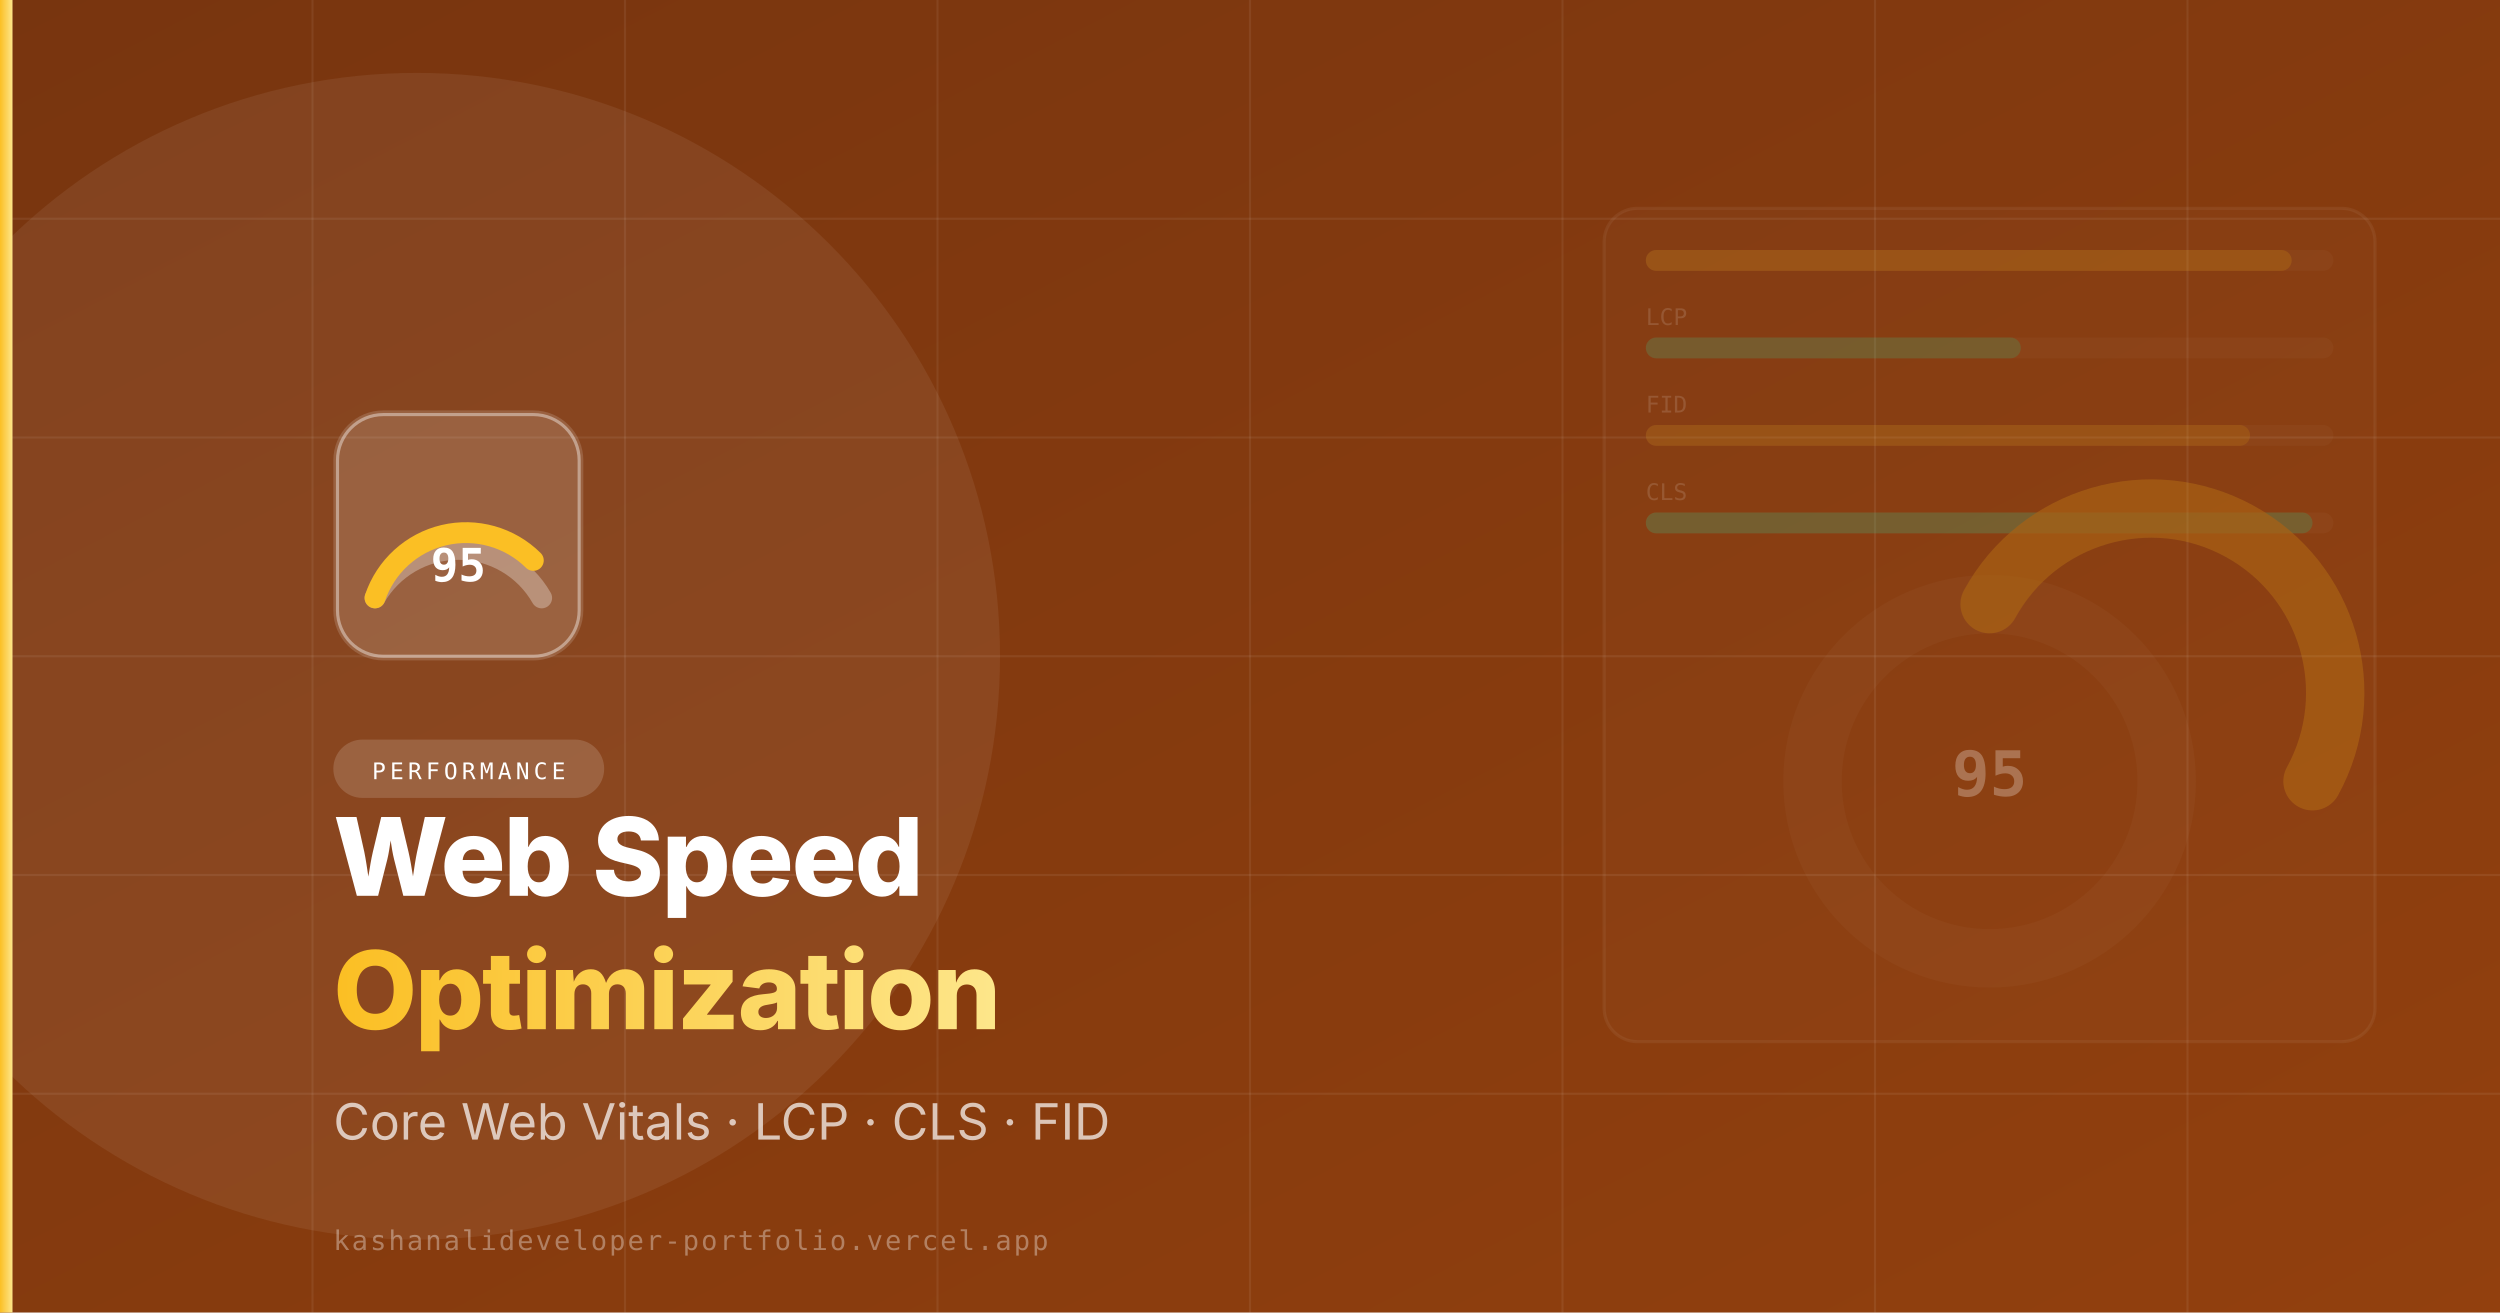
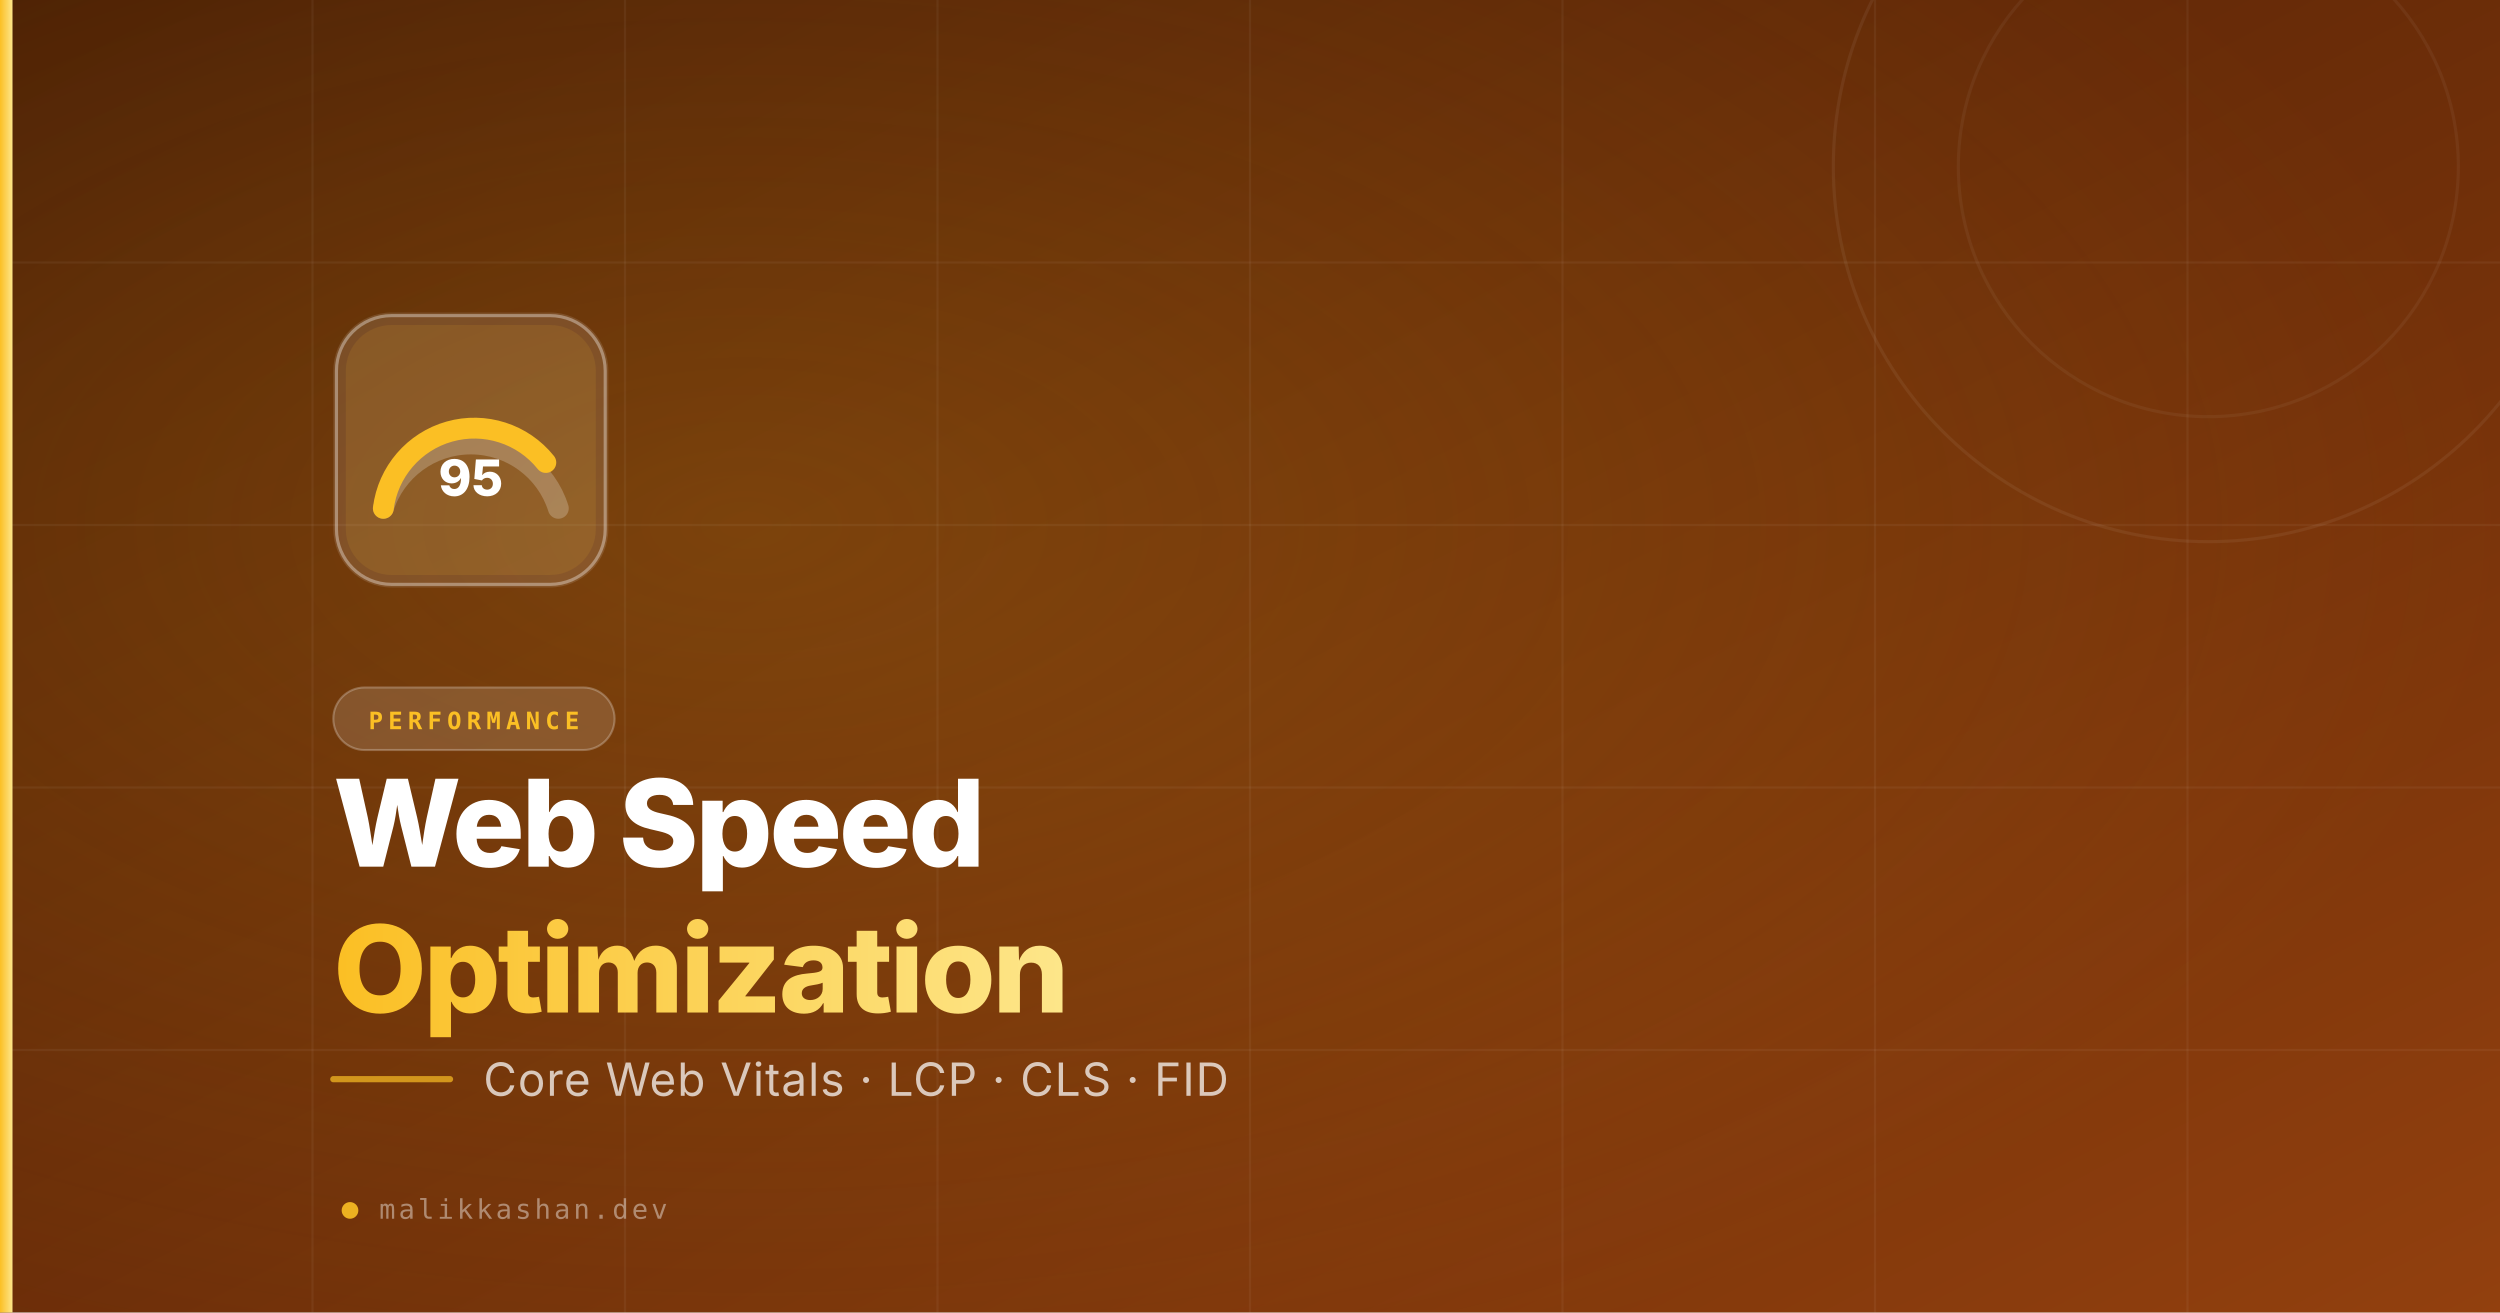
- <svg xmlns="http://www.w3.org/2000/svg" width="1200" height="630" viewBox="0 0 1200 630">
+ <svg xmlns="http://www.w3.org/2000/svg" width="1200" height="630" viewBox="0 0 1200 630" role="img" aria-label="Web Speed Optimization">
  <defs>
    <linearGradient id="bg" x1="0%" y1="0%" x2="100%" y2="100%">
-       <stop offset="0%" style="stop-color:#78350f" />
-       <stop offset="100%" style="stop-color:#92400e" />
+       <stop offset="0%" stop-color="#451a03" />
+       <stop offset="100%" stop-color="#92400e" />
    </linearGradient>
    <linearGradient id="acc" x1="0%" y1="0%" x2="100%" y2="0%">
-       <stop offset="0%" style="stop-color:#fbbf24" />
-       <stop offset="100%" style="stop-color:#fde68a" />
+       <stop offset="0%" stop-color="#fbbf24" />
+       <stop offset="100%" stop-color="#fde68a" />
    </linearGradient>
+     <radialGradient id="glow" cx="30%" cy="40%" r="70%">
+       <stop offset="0%" stop-color="#fbbf24" stop-opacity="0.18" />
+       <stop offset="100%" stop-color="#fbbf24" stop-opacity="0" />
+     </radialGradient>
  </defs>
  <rect width="1200" height="630" fill="url(#bg)" />
-   <g stroke="rgba(255,255,255,0.07)" stroke-width="1">
-     <line x1="0" y1="105" x2="1200" y2="105" />
-     <line x1="0" y1="210" x2="1200" y2="210" />
-     <line x1="0" y1="315" x2="1200" y2="315" />
-     <line x1="0" y1="420" x2="1200" y2="420" />
-     <line x1="0" y1="525" x2="1200" y2="525" />
+   <rect width="1200" height="630" fill="url(#glow)" />
+   <g stroke="rgba(255,255,255,0.05)" stroke-width="1">
+     <line x1="0" y1="126" x2="1200" y2="126" />
+     <line x1="0" y1="252" x2="1200" y2="252" />
+     <line x1="0" y1="378" x2="1200" y2="378" />
+     <line x1="0" y1="504" x2="1200" y2="504" />
    <line x1="150" y1="0" x2="150" y2="630" />
    <line x1="300" y1="0" x2="300" y2="630" />
    <line x1="450" y1="0" x2="450" y2="630" />
    <line x1="600" y1="0" x2="600" y2="630" />
    <line x1="750" y1="0" x2="750" y2="630" />
    <line x1="900" y1="0" x2="900" y2="630" />
    <line x1="1050" y1="0" x2="1050" y2="630" />
  </g>
-   <circle cx="200" cy="315" r="280" fill="white" opacity="0.07" />
+   <circle cx="1060" cy="80" r="180" fill="none" stroke="rgba(255,255,255,0.06)" stroke-width="1.5" />
+   <circle cx="1060" cy="80" r="120" fill="none" stroke="rgba(255,255,255,0.05)" stroke-width="1.5" />
  <rect x="0" y="0" width="6" height="630" fill="url(#acc)" />
-   <g transform="translate(160, 197)">
-     <rect width="120" height="120" rx="24" fill="white" opacity="0.15" />
-     <rect x="2" y="2" width="116" height="116" rx="22" fill="none" stroke="white" stroke-width="1.5" opacity="0.4" />
-     <path d="M20 90 A46 46 0 0 1 100 90" fill="none" stroke="rgba(255,255,255,0.3)" stroke-width="10" stroke-linecap="round" />
-     <path d="M20 90 A46 46 0 0 1 96 72" fill="none" stroke="#fbbf24" stroke-width="10" stroke-linecap="round" />
-     <text x="60" y="82" font-family="monospace" font-size="22" font-weight="800" fill="white" text-anchor="middle">95</text>
+   <g transform="translate(160, 150)">
+     <rect width="132" height="132" rx="28" fill="rgba(255,255,255,0.12)" />
+     <rect x="1.5" y="1.5" width="129" height="129" rx="26.5" fill="none" stroke="rgba(255,255,255,0.35)" stroke-width="1.5" />
+     <rect x="6" y="6" width="120" height="120" rx="22" fill="#fbbf24" opacity="0.10" />
+     <g transform="translate(6, 6)">
+       <path d="M18 88 A44 44 0 0 1 102 88" fill="none" stroke="#fff" stroke-width="10" stroke-linecap="round" opacity="0.22" />
+       <path d="M18 88 A44 44 0 0 1 96 66" fill="none" stroke="#fbbf24" stroke-width="10" stroke-linecap="round" />
+       <text x="60" y="82" font-family="'Inter',sans-serif" font-size="24" font-weight="800" fill="#fff" text-anchor="middle">95</text>
+     </g>
  </g>
-   <rect x="160" y="355" width="130" height="28" rx="14" fill="white" opacity="0.15" />
-   <text x="225" y="374" font-family="monospace" font-size="11" fill="white" text-anchor="middle" letter-spacing="2">PERFORMANCE</text>
-   <text x="160" y="430" font-family="'Inter','Helvetica Neue',sans-serif" font-size="52" font-weight="800" fill="white" letter-spacing="-1">Web Speed</text>
-   <text x="160" y="494" font-family="'Inter','Helvetica Neue',sans-serif" font-size="52" font-weight="800" fill="url(#acc)" letter-spacing="-1">Optimization</text>
-   <text x="160" y="547" font-family="'Inter','Helvetica Neue',sans-serif" font-size="24" font-weight="400" fill="rgba(255,255,255,0.7)">Core Web Vitals · LCP · CLS · FID</text>
-   <g transform="translate(770, 100)" opacity="0.28">
-     <rect width="370" height="400" rx="16" fill="rgba(255,255,255,0.06)" stroke="rgba(255,255,255,0.2)" stroke-width="1.5" />
-     <rect x="20" y="20" width="330" height="10" rx="5" fill="rgba(255,255,255,0.1)" />
-     <rect x="20" y="20" width="310" height="10" rx="5" fill="#fbbf24" opacity="0.6" />
-     <text x="20" y="56" font-family="monospace" font-size="11" fill="rgba(255,255,255,0.5)">LCP</text>
-     <rect x="20" y="62" width="330" height="10" rx="5" fill="rgba(255,255,255,0.1)" />
-     <rect x="20" y="62" width="180" height="10" rx="5" fill="#34d399" opacity="0.7" />
-     <text x="20" y="98" font-family="monospace" font-size="11" fill="rgba(255,255,255,0.5)">FID</text>
-     <rect x="20" y="104" width="330" height="10" rx="5" fill="rgba(255,255,255,0.1)" />
-     <rect x="20" y="104" width="290" height="10" rx="5" fill="#fbbf24" opacity="0.5" />
-     <text x="20" y="140" font-family="monospace" font-size="11" fill="rgba(255,255,255,0.5)">CLS</text>
-     <rect x="20" y="146" width="330" height="10" rx="5" fill="rgba(255,255,255,0.1)" />
-     <rect x="20" y="146" width="320" height="10" rx="5" fill="#34d399" opacity="0.8" />
-     <rect x="100" y="190" width="170" height="170" rx="85" fill="none" stroke="rgba(255,255,255,0.1)" stroke-width="28" />
-     <path d="M185 190 A85 85 0 0 1 340 275" fill="none" stroke="#fbbf24" stroke-width="28" opacity="0.7" stroke-linecap="round" />
-     <text x="185" y="282" font-family="monospace" font-size="30" font-weight="800" fill="white" text-anchor="middle">95</text>
+   <rect x="160" y="330" width="135" height="30" rx="15" fill="rgba(255,255,255,0.14)" stroke="rgba(255,255,255,0.25)" stroke-width="1" />
+   <text x="227.5" y="350" font-family="'JetBrains Mono','Consolas',monospace" font-size="11.5" fill="#fbbf24" text-anchor="middle" letter-spacing="2.5" font-weight="700">PERFORMANCE</text>
+   <text x="160" y="416" font-family="'Poppins','Inter','Segoe UI',sans-serif" font-size="58" font-weight="800" fill="#ffffff" letter-spacing="-1.5">Web Speed</text>
+   <text x="160" y="486" font-family="'Poppins','Inter','Segoe UI',sans-serif" font-size="58" font-weight="800" fill="url(#acc)" letter-spacing="-1.5">Optimization</text>
+   <line x1="160" y1="518" x2="216" y2="518" stroke="#fbbf24" stroke-width="3" stroke-linecap="round" opacity="0.7" />
+   <text x="232" y="526" font-family="'Poppins','Inter','Segoe UI',sans-serif" font-size="22" font-weight="400" fill="rgba(255,255,255,0.72)" letter-spacing="0.5">Core Web Vitals · LCP · CLS · FID</text>
+   <g transform="translate(160, 585)">
+     <circle cx="8" cy="-4" r="4" fill="#fbbf24" opacity="0.9" />
+     <text x="22" y="0" font-family="'JetBrains Mono','Consolas',monospace" font-size="13" fill="rgba(255,255,255,0.42)" letter-spacing="1.5">malikkashan.dev</text>
  </g>
-   <text x="160" y="600" font-family="monospace" font-size="13" fill="rgba(255,255,255,0.35)" letter-spacing="1">kashanalideveloper-portfolio.vercel.app</text>
</svg>
